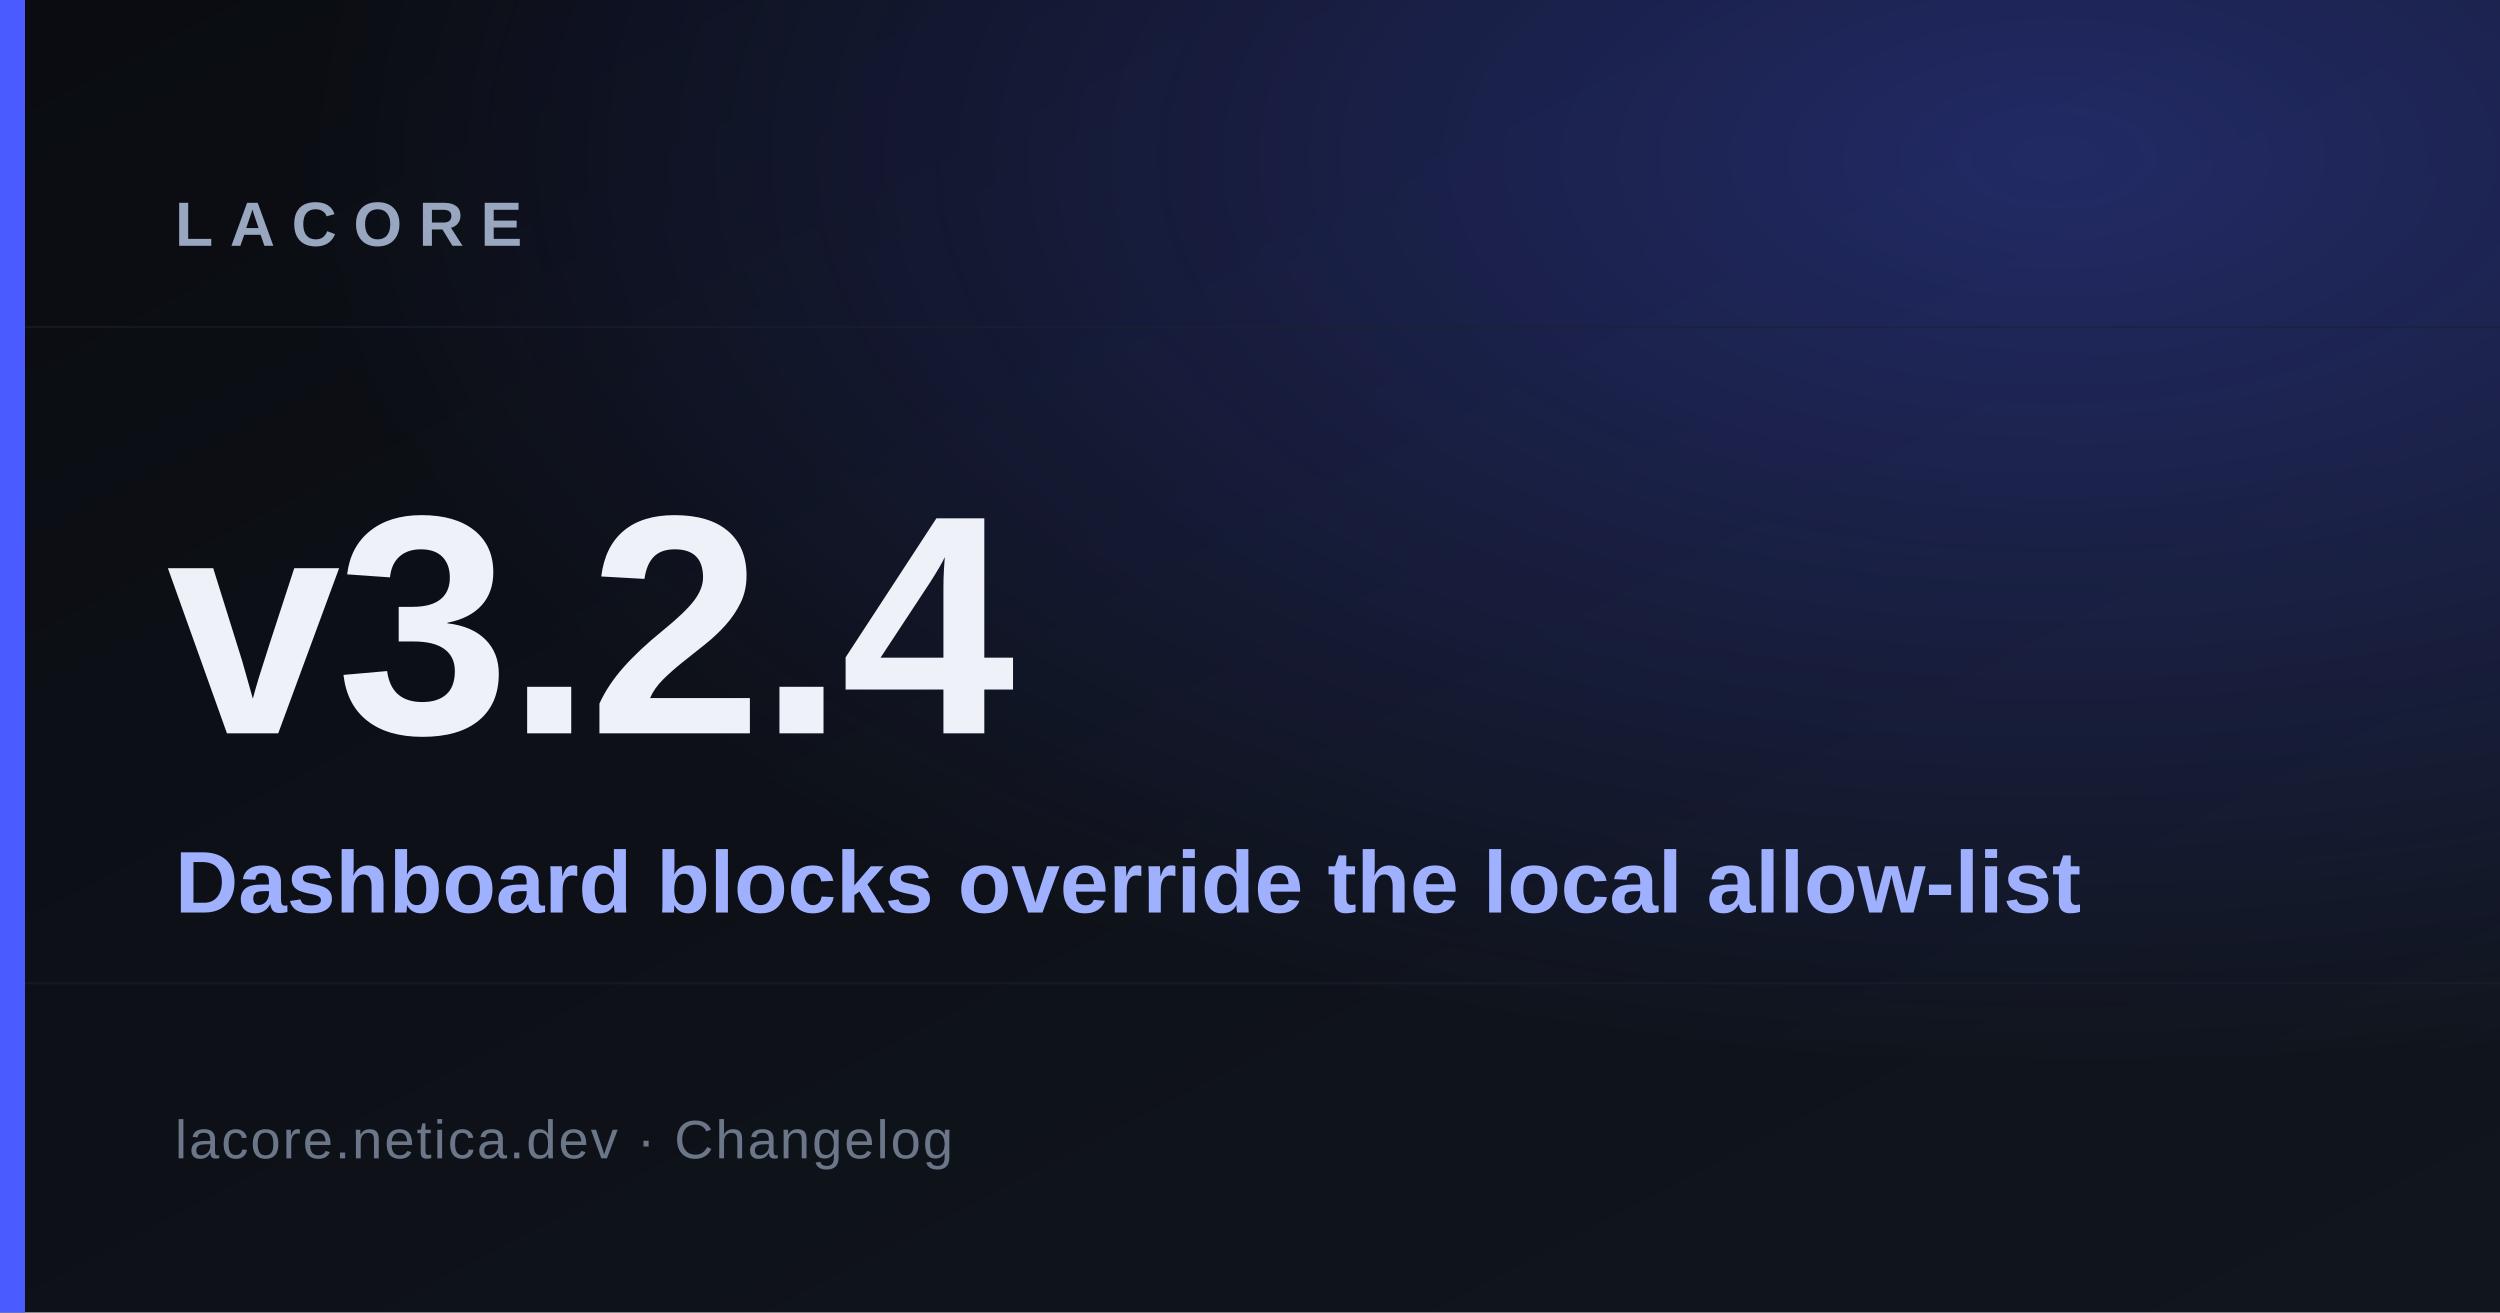
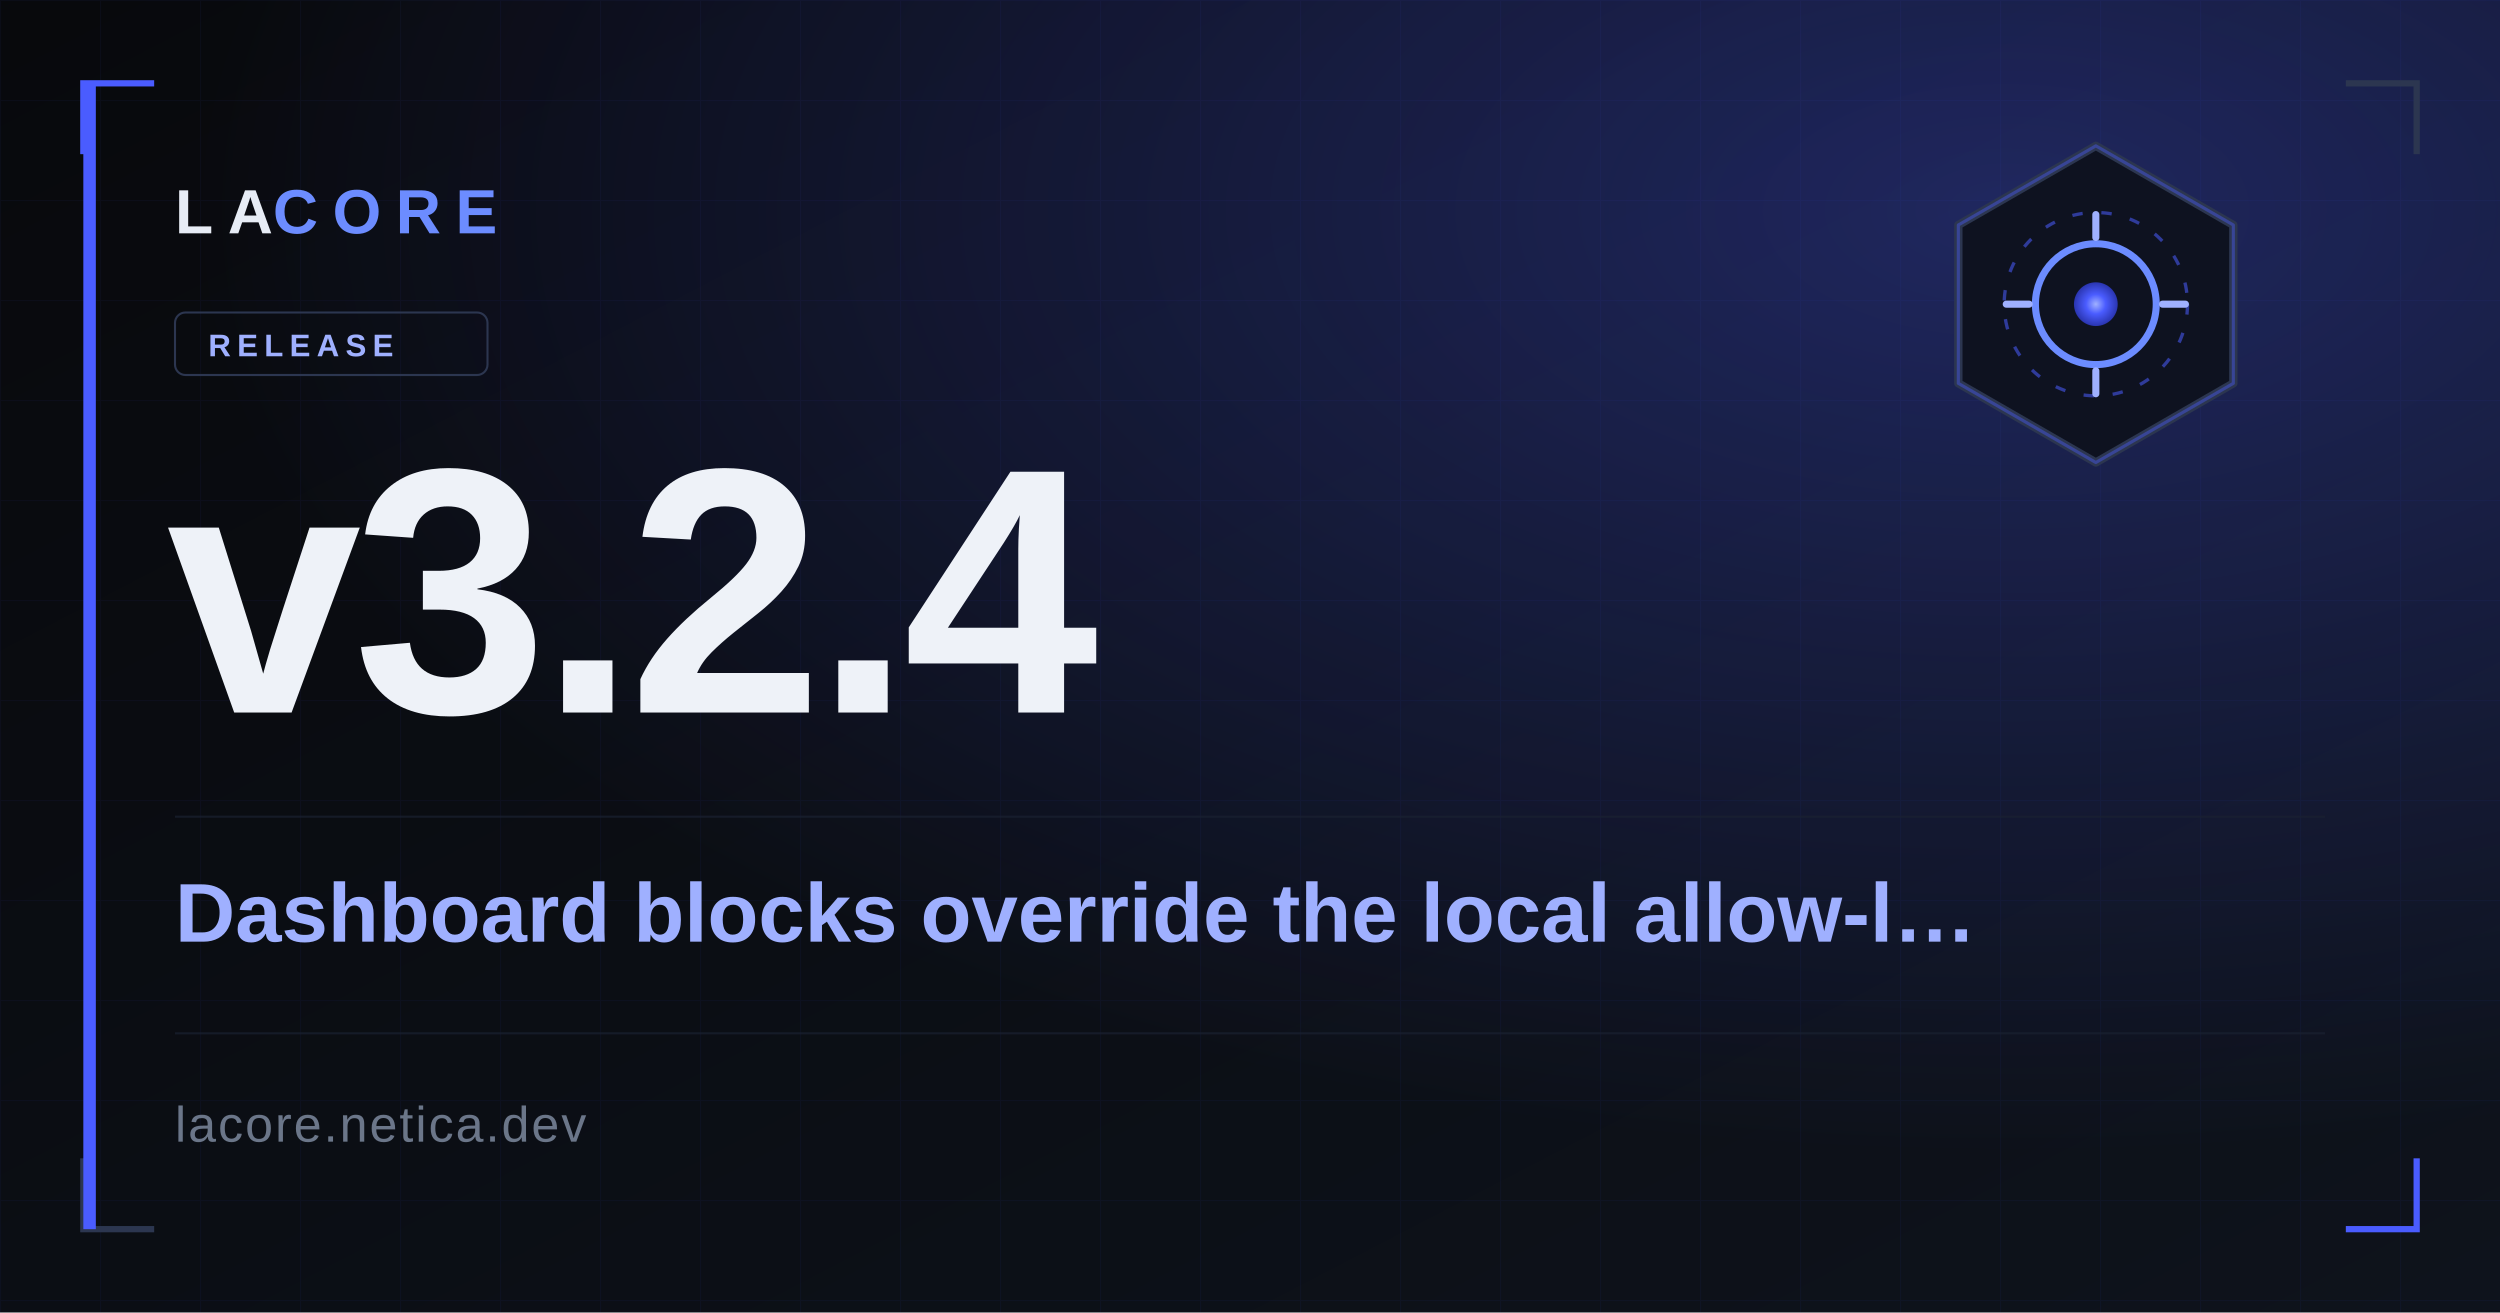
- <svg xmlns="http://www.w3.org/2000/svg" viewBox="0 0 1200 630" font-family="Segoe UI, system-ui, -apple-system, Arial, sans-serif">
+ <svg xmlns="http://www.w3.org/2000/svg" viewBox="0 0 1200 630" font-family="'Chakra Petch', 'Segoe UI', system-ui, -apple-system, Arial, sans-serif">
  <defs>
    <linearGradient id="bg" x1="0" y1="0" x2="1" y2="1">
-       <stop offset="0" stop-color="#0a0c11" />
-       <stop offset="1" stop-color="#11161e" />
+       <stop offset="0" stop-color="#08090c" />
+       <stop offset="1" stop-color="#0e131c" />
    </linearGradient>
-     <radialGradient id="glow" cx="0.82" cy="0.12" r="0.7">
-       <stop offset="0" stop-color="#4a5cff" stop-opacity="0.34" />
+     <radialGradient id="glow" cx="0.8" cy="0.16" r="0.72">
+       <stop offset="0" stop-color="#4a5cff" stop-opacity="0.32" />
      <stop offset="1" stop-color="#4a5cff" stop-opacity="0" />
    </radialGradient>
+     <radialGradient id="core" cx="0.5" cy="0.5" r="0.5">
+       <stop offset="0" stop-color="#9fb0ff" />
+       <stop offset="0.45" stop-color="#4a5cff" />
+       <stop offset="1" stop-color="#2a35b0" />
+     </radialGradient>
+     <pattern id="grid" width="48" height="48" patternUnits="userSpaceOnUse">
+       <path d="M48 0H0V48" fill="none" stroke="#4a5cff" stroke-opacity="0.05" stroke-width="1" />
+     </pattern>
  </defs>
  <rect width="1200" height="630" fill="url(#bg)" />
+   <rect width="1200" height="630" fill="url(#grid)" />
  <rect width="1200" height="630" fill="url(#glow)" />
-   <g stroke="#1a2131" stroke-width="1" opacity="0.55">
-     <line x1="0" y1="157" x2="1200" y2="157" />
-     <line x1="0" y1="472" x2="1200" y2="472" />
+   <g stroke="#4a5cff" stroke-width="3" fill="none">
+     <path d="M40 74 V40 H74" />
+     <path d="M1160 556 V590 H1126" />
  </g>
-   <rect x="0" y="0" width="12" height="630" fill="#4a5cff" />
-   <text x="84" y="118" fill="#98a6c0" font-size="30" font-weight="700" letter-spacing="8">LACORE</text>
-   <text x="80" y="352" fill="#eef2f8" font-size="150" font-weight="800" letter-spacing="-2">v3.2.4</text>
-   <text x="84" y="438" fill="#9fb0ff" font-size="42" font-weight="600">Dashboard blocks override the local allow-list</text>
-   <text x="84" y="556" fill="#6b7689" font-size="26" font-weight="500" letter-spacing="1">lacore.netica.dev  ·  Changelog</text>
+   <g stroke="#2c3650" stroke-width="3" fill="none">
+     <path d="M1160 74 V40 H1126" />
+     <path d="M40 556 V590 H74" />
+   </g>
+   <rect x="40" y="40" width="6" height="550" fill="#4a5cff" />
+   <g transform="translate(1006 150)">
+     <g transform="translate(-90 -90)">
+       <polygon points="90,10 156,48 156,124 90,162 24,124 24,48" fill="#0e1220" stroke="#2c3650" stroke-width="4" stroke-linejoin="round" />
+       <polygon points="90,10 156,48 156,124 90,162 24,124 24,48" fill="none" stroke="#4a5cff" stroke-width="1.5" stroke-linejoin="round" opacity="0.4" />
+       <circle cx="90" cy="86" r="44" fill="none" stroke="#4a5cff" stroke-width="1.6" stroke-dasharray="5 9" opacity="0.55" />
+       <circle cx="90" cy="86" r="29" fill="none" stroke="#6c8cff" stroke-width="3.4" />
+       <circle cx="90" cy="86" r="10.5" fill="url(#core)" />
+       <g stroke="#9fb0ff" stroke-width="3.4" stroke-linecap="round">
+         <line x1="90" y1="43" x2="90" y2="54" />
+         <line x1="90" y1="118" x2="90" y2="129" />
+         <line x1="47" y1="86" x2="58" y2="86" />
+         <line x1="122" y1="86" x2="133" y2="86" />
+       </g>
+     </g>
+   </g>
+   <g stroke="#1a2131" stroke-width="1" opacity="0.7">
+     <line x1="84" y1="392" x2="1116" y2="392" />
+     <line x1="84" y1="496" x2="1116" y2="496" />
+   </g>
+   <text x="84" y="112" fill="#e7ecf5" font-size="30" font-weight="700" letter-spacing="7">LA<tspan fill="#6c8cff">CORE</tspan>
+   </text>
+   <g>
+     <rect x="84" y="150" width="150" height="30" rx="5" fill="none" stroke="#2c3650" />
+     <text x="100" y="171" fill="#9fb0ff" font-size="15" font-weight="700" letter-spacing="3">RELEASE</text>
+   </g>
+   <text x="80" y="342" fill="#eef2f8" font-size="168" font-weight="700" letter-spacing="-4">v3.2.4</text>
+   <text x="84" y="452" fill="#9fb0ff" font-size="40" font-weight="600">Dashboard blocks override the local allow-l…</text>
+   <text x="84" y="548" fill="#6b7689" font-size="24" font-weight="500" letter-spacing="1">lacore.netica.dev</text>
+   <text x="1116" y="548" fill="#4d5872" font-size="22" font-weight="500" letter-spacing="2" text-anchor="end" />
</svg>
